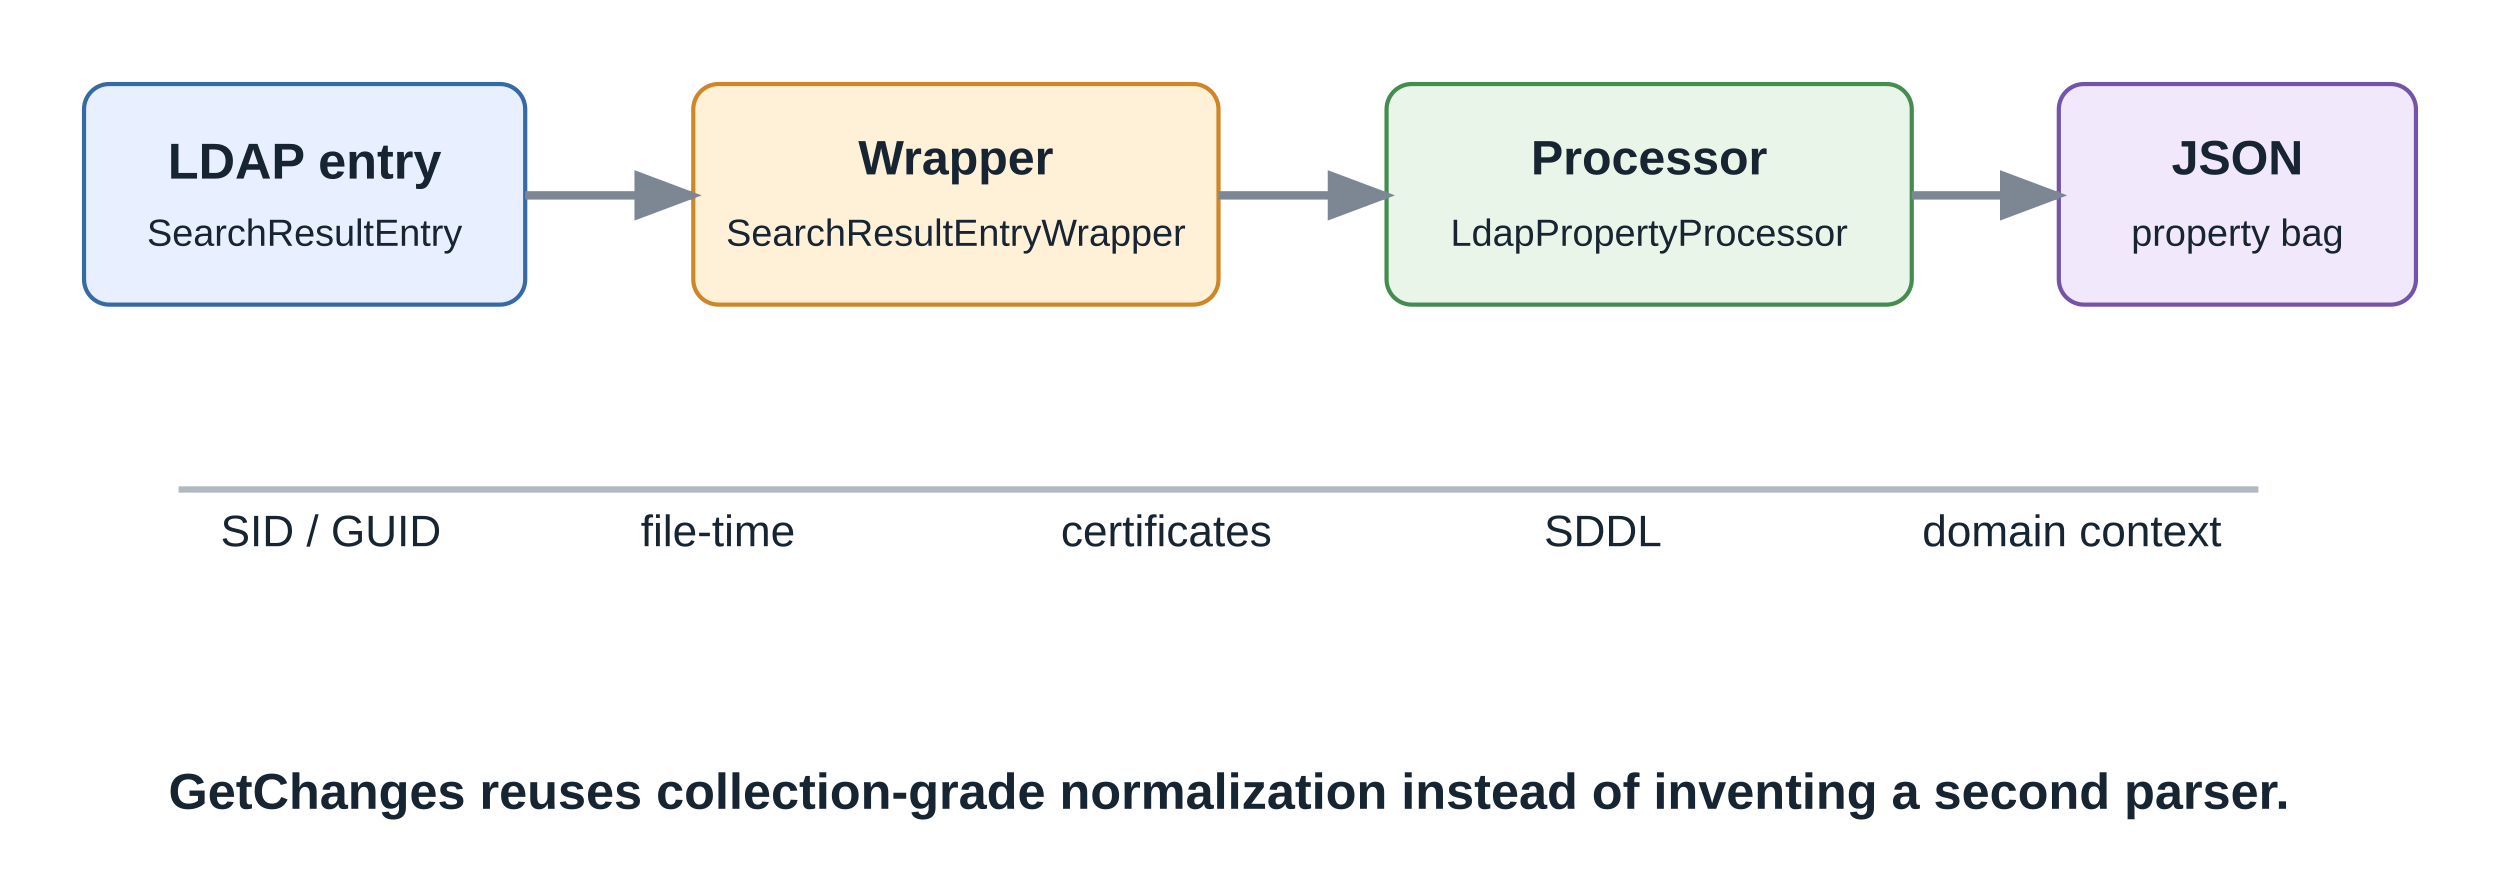
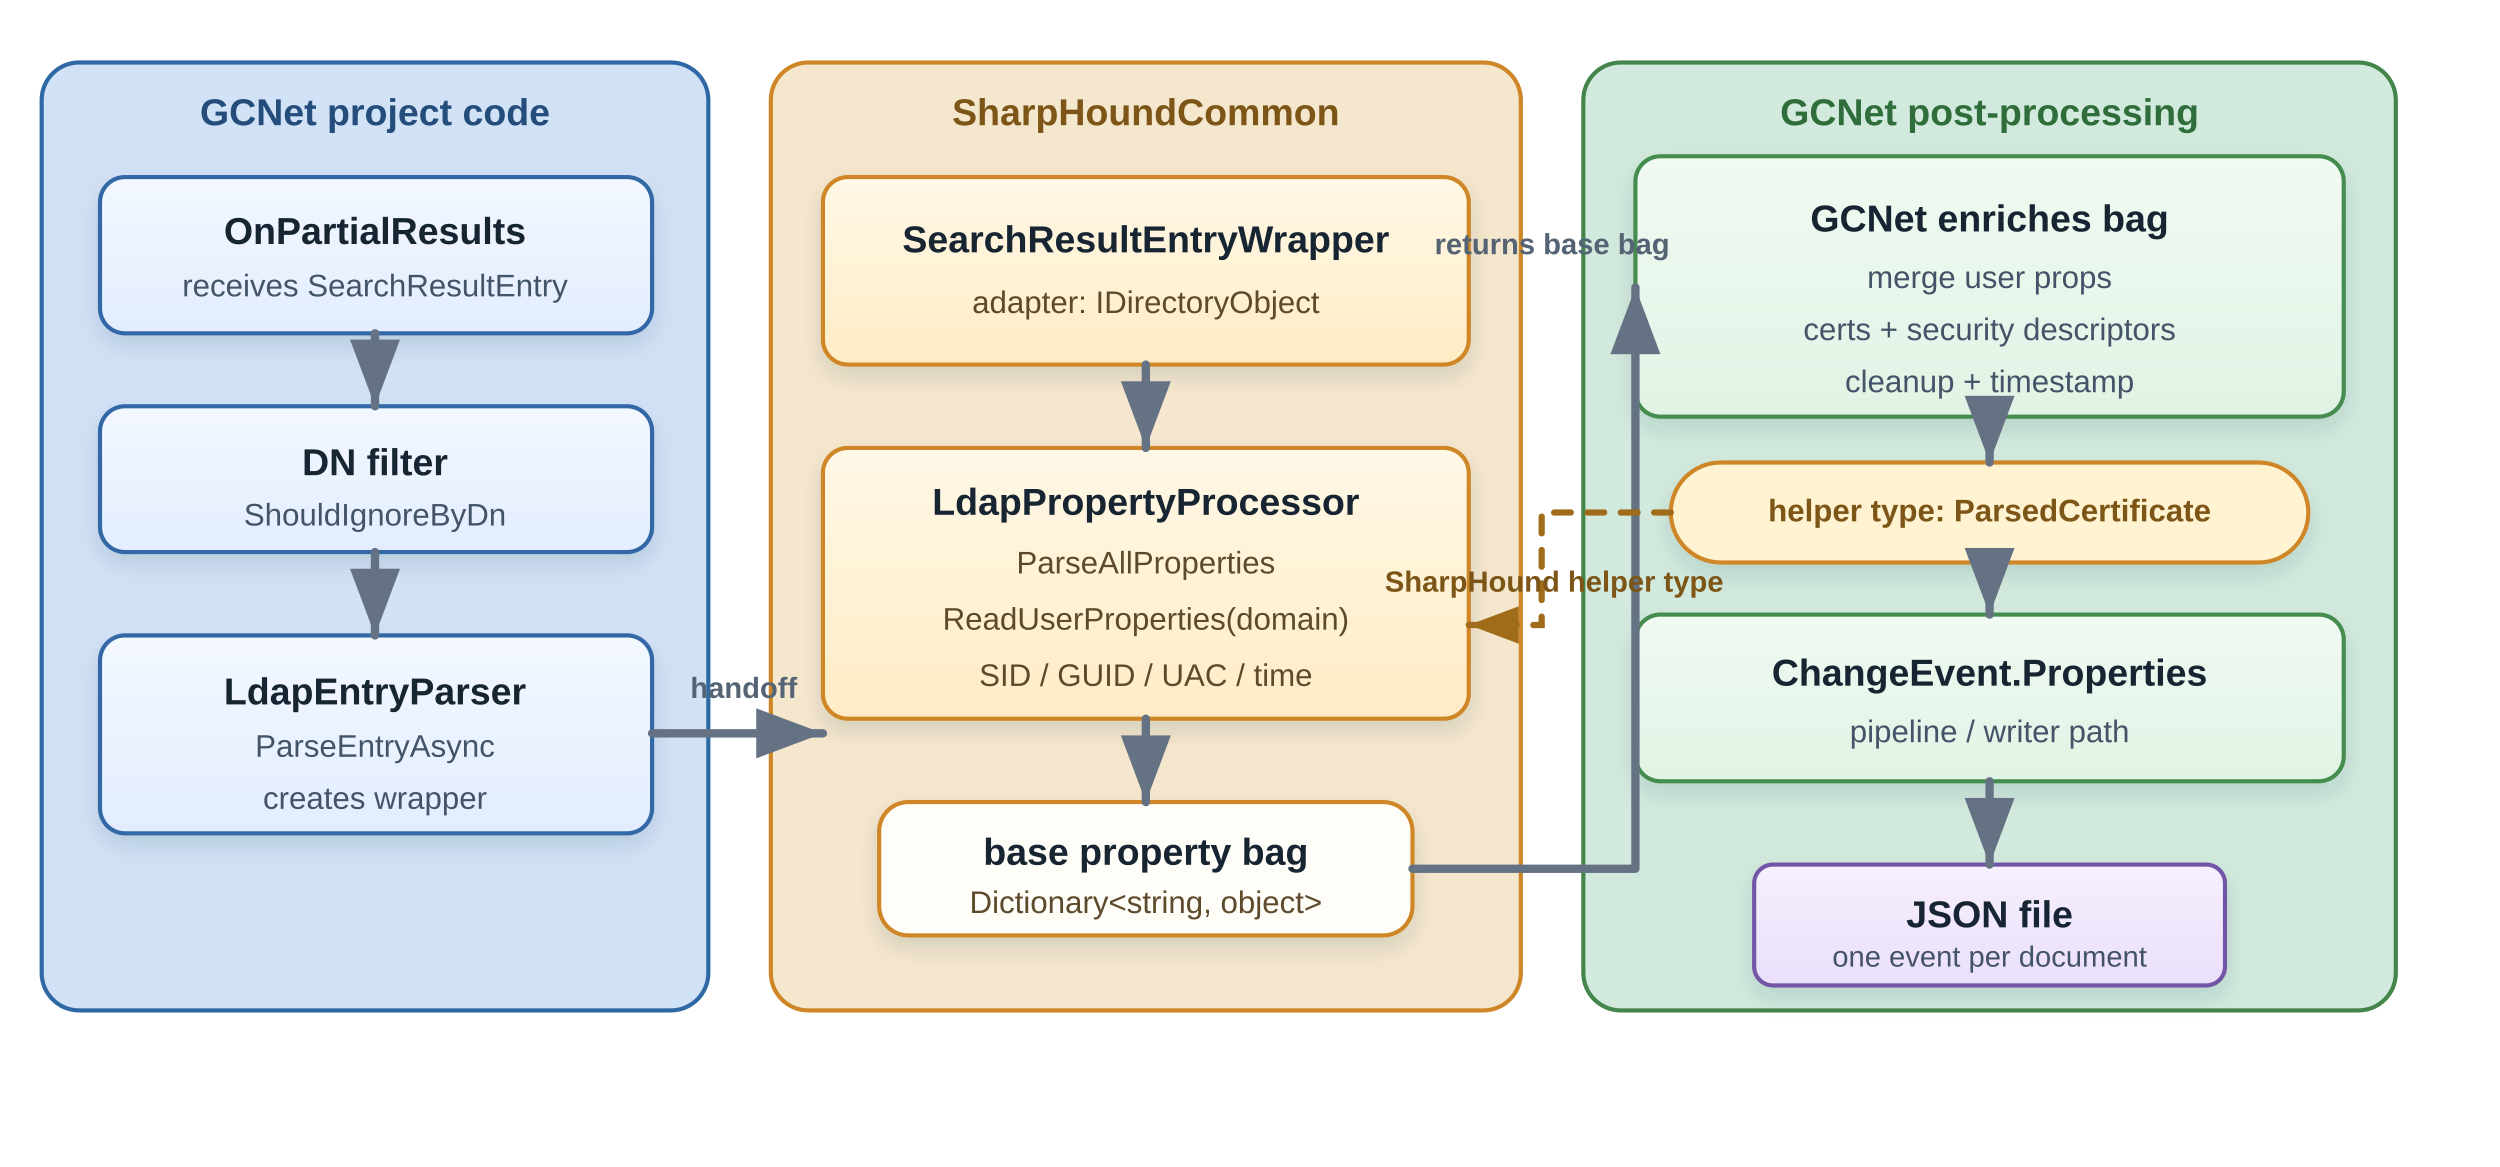
- <svg xmlns="http://www.w3.org/2000/svg" width="1190" height="425" viewBox="55 205 1190 425">
-   <rect x="95" y="245" width="210" height="105" rx="12" fill="#e8f0ff" stroke="#356aa5" stroke-width="2" />
-   <text x="200" y="290" text-anchor="middle" font-family="Segoe UI, Arial" font-size="24" font-weight="700" fill="#172431">LDAP entry</text>
-   <text x="200" y="322" text-anchor="middle" font-family="Segoe UI, Arial" font-size="18" fill="#172431">SearchResultEntry</text>
-   <rect x="385" y="245" width="250" height="105" rx="12" fill="#fff1d8" stroke="#cf8626" stroke-width="2" />
-   <text x="510" y="288" text-anchor="middle" font-family="Segoe UI, Arial" font-size="23" font-weight="700" fill="#172431">Wrapper</text>
-   <text x="510" y="322" text-anchor="middle" font-family="Segoe UI, Arial" font-size="18" fill="#172431">SearchResultEntryWrapper</text>
-   <rect x="715" y="245" width="250" height="105" rx="12" fill="#e8f5e8" stroke="#448c50" stroke-width="2" />
-   <text x="840" y="288" text-anchor="middle" font-family="Segoe UI, Arial" font-size="23" font-weight="700" fill="#172431">Processor</text>
-   <text x="840" y="322" text-anchor="middle" font-family="Segoe UI, Arial" font-size="18" fill="#172431">LdapPropertyProcessor</text>
-   <rect x="1035" y="245" width="170" height="105" rx="12" fill="#f1e8fb" stroke="#7354a8" stroke-width="2" />
-   <text x="1120" y="288" text-anchor="middle" font-family="Segoe UI, Arial" font-size="23" font-weight="700" fill="#172431">JSON</text>
-   <text x="1120" y="322" text-anchor="middle" font-family="Segoe UI, Arial" font-size="18" fill="#172431">property bag</text>
-   <g stroke="#7d8793" stroke-width="4" marker-end="url(#arrow)">
-     <path d="M305 298 H385" />
-     <path d="M635 298 H715" />
-     <path d="M965 298 H1035" />
-   </g>
-   <g font-family="Segoe UI, Arial" font-size="21" fill="#172431">
-     <text x="160" y="465">SID / GUID</text>
-     <text x="360" y="465">file-time</text>
-     <text x="560" y="465">certificates</text>
-     <text x="790" y="465">SDDL</text>
-     <text x="970" y="465">domain context</text>
-   </g>
-   <path d="M140 438 H1130" stroke="#b0b8c2" stroke-width="3" />
-   <text x="640" y="590" text-anchor="middle" font-family="Segoe UI, Arial" font-size="24" font-weight="700" fill="#172431">GetChanges reuses collection-grade normalization instead of inventing a second parser.</text>
+ <svg xmlns="http://www.w3.org/2000/svg" width="1200" height="560" viewBox="40 190 1200 560">
  <defs>
-     <marker id="arrow" markerWidth="10" markerHeight="10" refX="7" refY="3" orient="auto">
-       <path d="M0,0 L0,6 L8,3 z" fill="#7d8793" />
+     <linearGradient id="cardBlue" x1="0" y1="0" x2="0" y2="1">
+       <stop offset="0" stop-color="#f3f8ff" />
+       <stop offset="1" stop-color="#e3edff" />
+     </linearGradient>
+     <linearGradient id="cardAmber" x1="0" y1="0" x2="0" y2="1">
+       <stop offset="0" stop-color="#fff8e7" />
+       <stop offset="1" stop-color="#ffecc5" />
+     </linearGradient>
+     <linearGradient id="cardGreen" x1="0" y1="0" x2="0" y2="1">
+       <stop offset="0" stop-color="#f1faf2" />
+       <stop offset="1" stop-color="#e1f3e5" />
+     </linearGradient>
+     <linearGradient id="cardPurple" x1="0" y1="0" x2="0" y2="1">
+       <stop offset="0" stop-color="#f7f0ff" />
+       <stop offset="1" stop-color="#eadff9" />
+     </linearGradient>
+     <filter id="softShadow" x="-8%" y="-10%" width="116%" height="124%">
+       <feDropShadow dx="0" dy="5" stdDeviation="5" flood-color="#183040" flood-opacity="0.13" />
+     </filter>
+     <marker id="arrow" markerWidth="10" markerHeight="10" refX="8" refY="3" orient="auto">
+       <path d="M0,0 L0,6 L8,3 z" fill="#657283" />
+     </marker>
+     <marker id="amberArrow" markerWidth="10" markerHeight="10" refX="8" refY="3" orient="auto">
+       <path d="M0,0 L0,6 L8,3 z" fill="#a06c1a" />
    </marker>
  </defs>
+   <g font-family="Segoe UI, Arial" text-anchor="middle" dominant-baseline="middle" alignment-baseline="middle" fill="#172431">
+     <g id="responsibility-zones">
+       <rect x="60" y="220" width="320" height="455" rx="18" fill="#4f8edc" fill-opacity="0.25" stroke="#2f69a5" stroke-width="2" />
+       <rect x="410" y="220" width="360" height="455" rx="18" fill="#d7a33a" fill-opacity="0.25" stroke="#cf8626" stroke-width="2" />
+       <rect x="800" y="220" width="390" height="455" rx="18" fill="#4fae79" fill-opacity="0.25" stroke="#43854a" stroke-width="2" />
+       <text x="220" y="245" font-size="18" font-weight="700" fill="#244d7c">GCNet project code</text>
+       <text x="590" y="245" font-size="18" font-weight="700" fill="#7c5517">SharpHoundCommon</text>
+       <text x="995" y="245" font-size="18" font-weight="700" fill="#2f6e3a">GCNet post-processing</text>
+     </g>
+     <g filter="url(#softShadow)">
+       <rect x="88" y="275" width="265" height="75" rx="12" fill="url(#cardBlue)" stroke="#3267a5" stroke-width="2" />
+       <rect x="88" y="385" width="265" height="70" rx="12" fill="url(#cardBlue)" stroke="#3267a5" stroke-width="2" />
+       <rect x="88" y="495" width="265" height="95" rx="12" fill="url(#cardBlue)" stroke="#3267a5" stroke-width="2" />
+       <rect x="435" y="275" width="310" height="90" rx="12" fill="url(#cardAmber)" stroke="#cf8626" stroke-width="2" />
+       <rect x="435" y="405" width="310" height="130" rx="12" fill="url(#cardAmber)" stroke="#cf8626" stroke-width="2" />
+       <rect x="462" y="575" width="256" height="64" rx="14" fill="#fffdf7" stroke="#cf8626" stroke-width="2" />
+       <rect x="825" y="265" width="340" height="125" rx="12" fill="url(#cardGreen)" stroke="#448c50" stroke-width="2" />
+       <rect x="842" y="412" width="306" height="48" rx="24" fill="#fff3d2" stroke="#cf8626" stroke-width="2" />
+       <rect x="825" y="485" width="340" height="80" rx="12" fill="url(#cardGreen)" stroke="#448c50" stroke-width="2" />
+       <rect x="882" y="605" width="226" height="58" rx="9" fill="url(#cardPurple)" stroke="#7354a8" stroke-width="2" />
+     </g>
+     <g font-size="18">
+       <text x="220" y="302" font-weight="700">OnPartialResults</text>
+       <text x="220" y="328" font-size="15" fill="#445468">receives SearchResultEntry</text>
+       <text x="220" y="413" font-weight="700">DN filter</text>
+       <text x="220" y="438" font-size="15" fill="#445468">ShouldIgnoreByDn</text>
+       <text x="220" y="523" font-weight="700">LdapEntryParser</text>
+       <text x="220" y="549" font-size="15" fill="#445468">ParseEntryAsync</text>
+       <text x="220" y="574" font-size="15" fill="#445468">creates wrapper</text>
+       <text x="590" y="306" font-weight="700">SearchResultEntryWrapper</text>
+       <text x="590" y="336" font-size="15" fill="#5d4a2c">adapter: IDirectoryObject</text>
+       <text x="590" y="432" font-weight="700">LdapPropertyProcessor</text>
+       <text x="590" y="461" font-size="15" fill="#5d4a2c">ParseAllProperties</text>
+       <text x="590" y="488" font-size="15" fill="#5d4a2c">ReadUserProperties(domain)</text>
+       <text x="590" y="515" font-size="15" fill="#5d4a2c">SID / GUID / UAC / time</text>
+       <text x="590" y="600" font-weight="700">base property bag</text>
+       <text x="590" y="624" font-size="15" fill="#5d4a2c">Dictionary&lt;string, object&gt;</text>
+       <text x="995" y="296" font-weight="700">GCNet enriches bag</text>
+       <text x="995" y="324" font-size="15" fill="#445468">merge user props</text>
+       <text x="995" y="349" font-size="15" fill="#445468">certs + security descriptors</text>
+       <text x="995" y="374" font-size="15" fill="#445468">cleanup + timestamp</text>
+       <text x="995" y="436" font-size="15" fill="#7c5517" font-weight="700">helper type: ParsedCertificate</text>
+       <text x="995" y="514" font-weight="700">ChangeEvent.Properties</text>
+       <text x="995" y="542" font-size="15" fill="#445468">pipeline / writer path</text>
+       <text x="995" y="630" font-weight="700">JSON file</text>
+       <text x="995" y="650" font-size="14" fill="#445468">one event per document</text>
+     </g>
+   </g>
+   <g fill="none" stroke="#657283" stroke-width="4" stroke-linecap="round" stroke-linejoin="round" marker-end="url(#arrow)">
+     <path d="M220 350 V385" />
+     <path d="M220 455 V495" />
+     <path d="M353 542 H435" />
+     <path d="M590 365 V405" />
+     <path d="M590 535 V575" />
+     <path d="M718 607 H825 V328" />
+     <path d="M995 390 V412" />
+     <path d="M995 460 V485" />
+     <path d="M995 565 V605" />
+   </g>
+   <path d="M842 436 H780 V490 H745" fill="none" stroke="#a06c1a" stroke-width="3" stroke-dasharray="8 8" stroke-linecap="round" marker-end="url(#amberArrow)" />
+   <g font-family="Segoe UI, Arial" font-size="14" font-weight="700" text-anchor="middle" fill="#556474">
+     <text x="397" y="525">handoff</text>
+     <text x="785" y="312">returns base bag</text>
+     <text x="786" y="474" fill="#7c5517">SharpHound helper type</text>
+   </g>
</svg>
